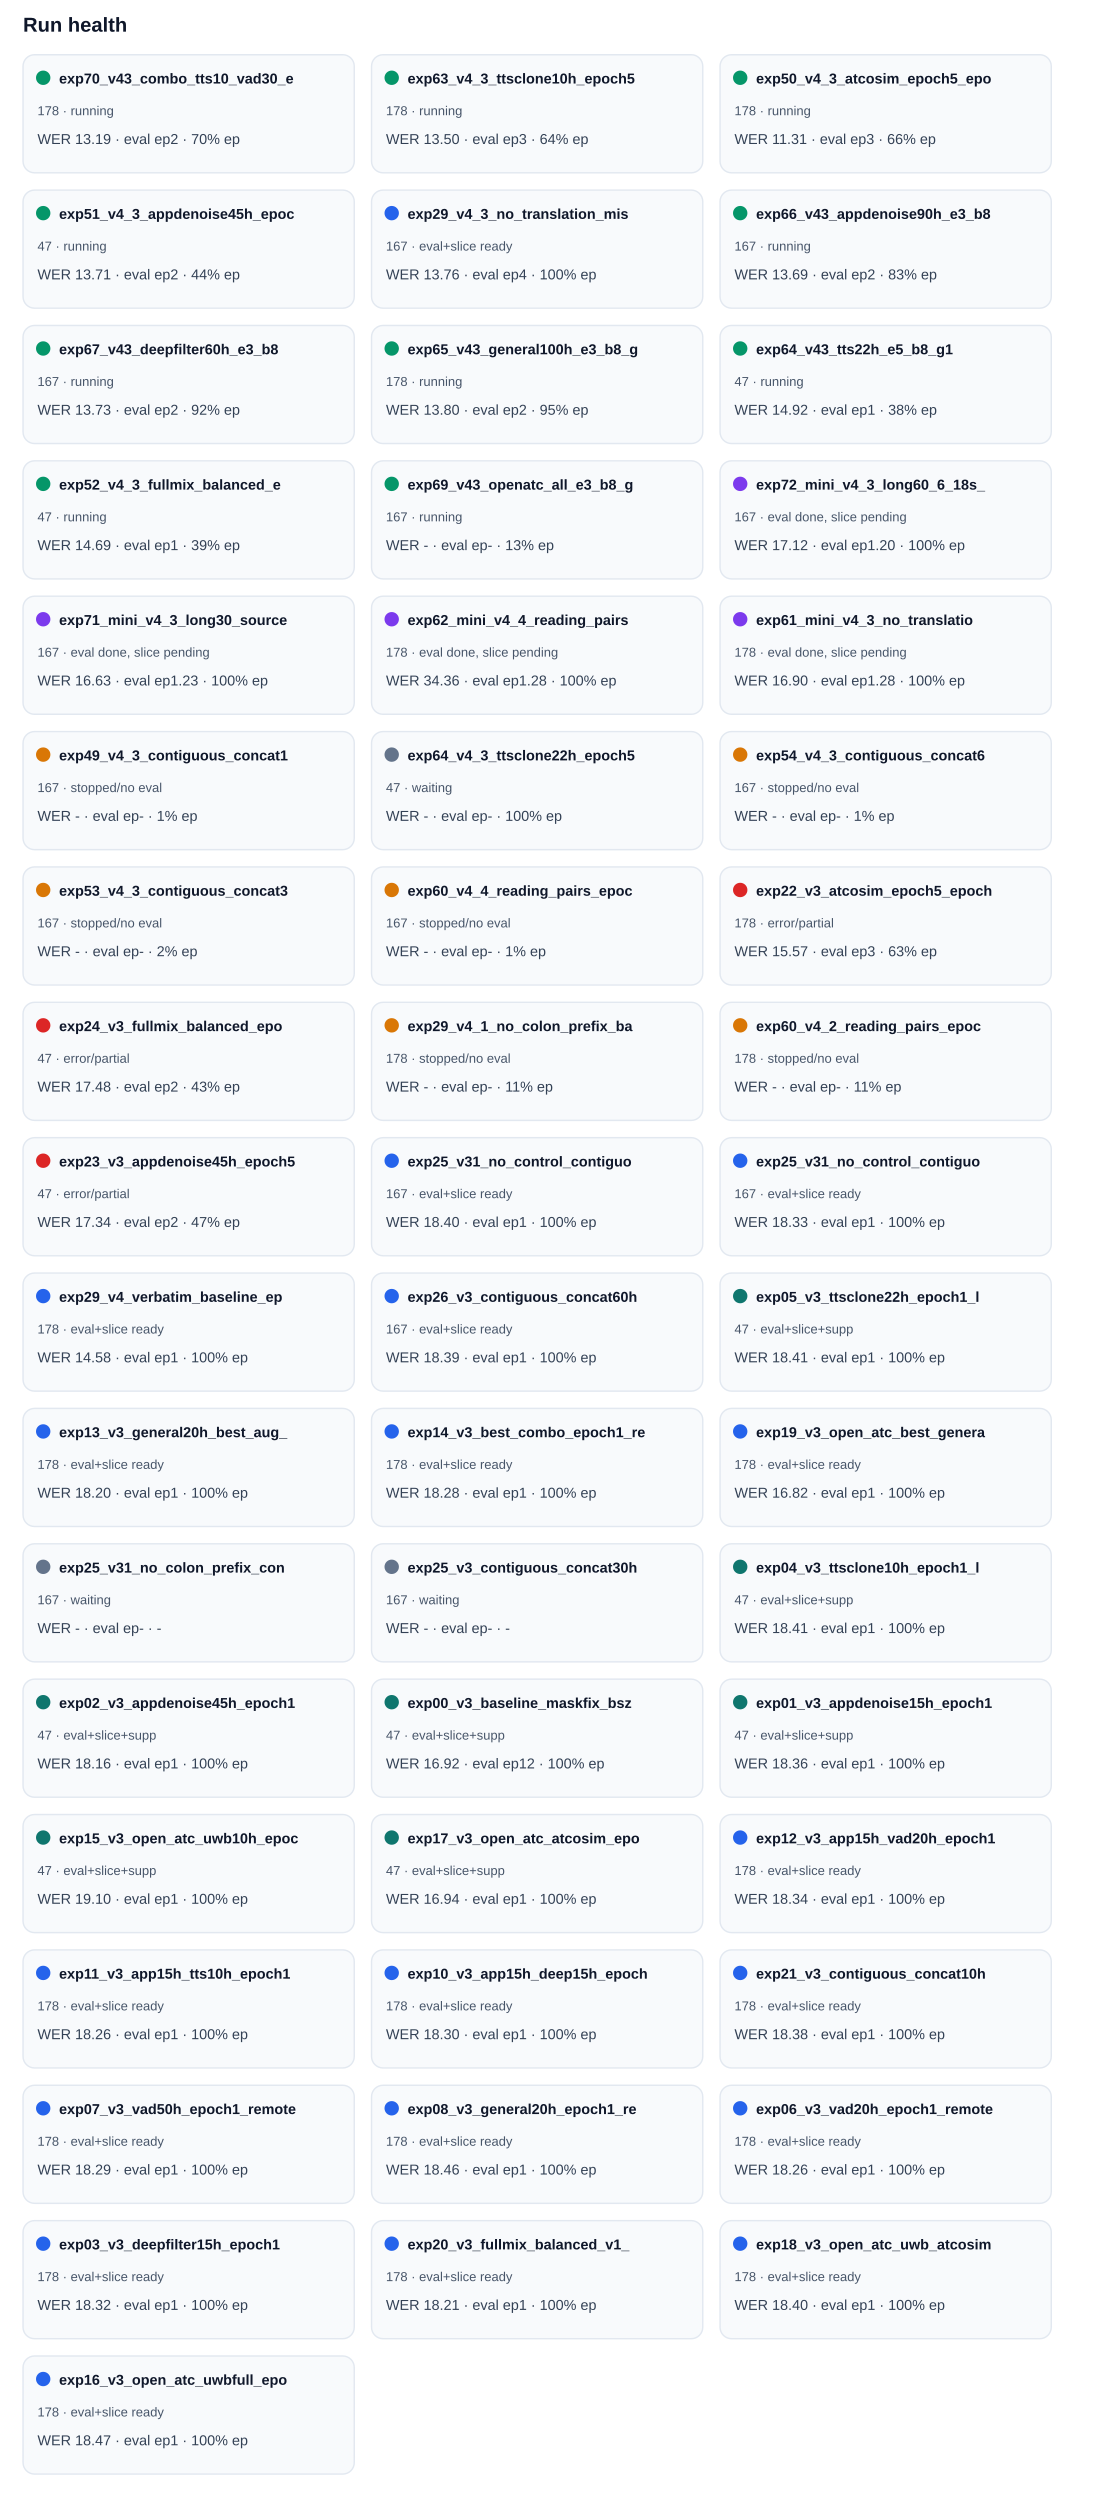
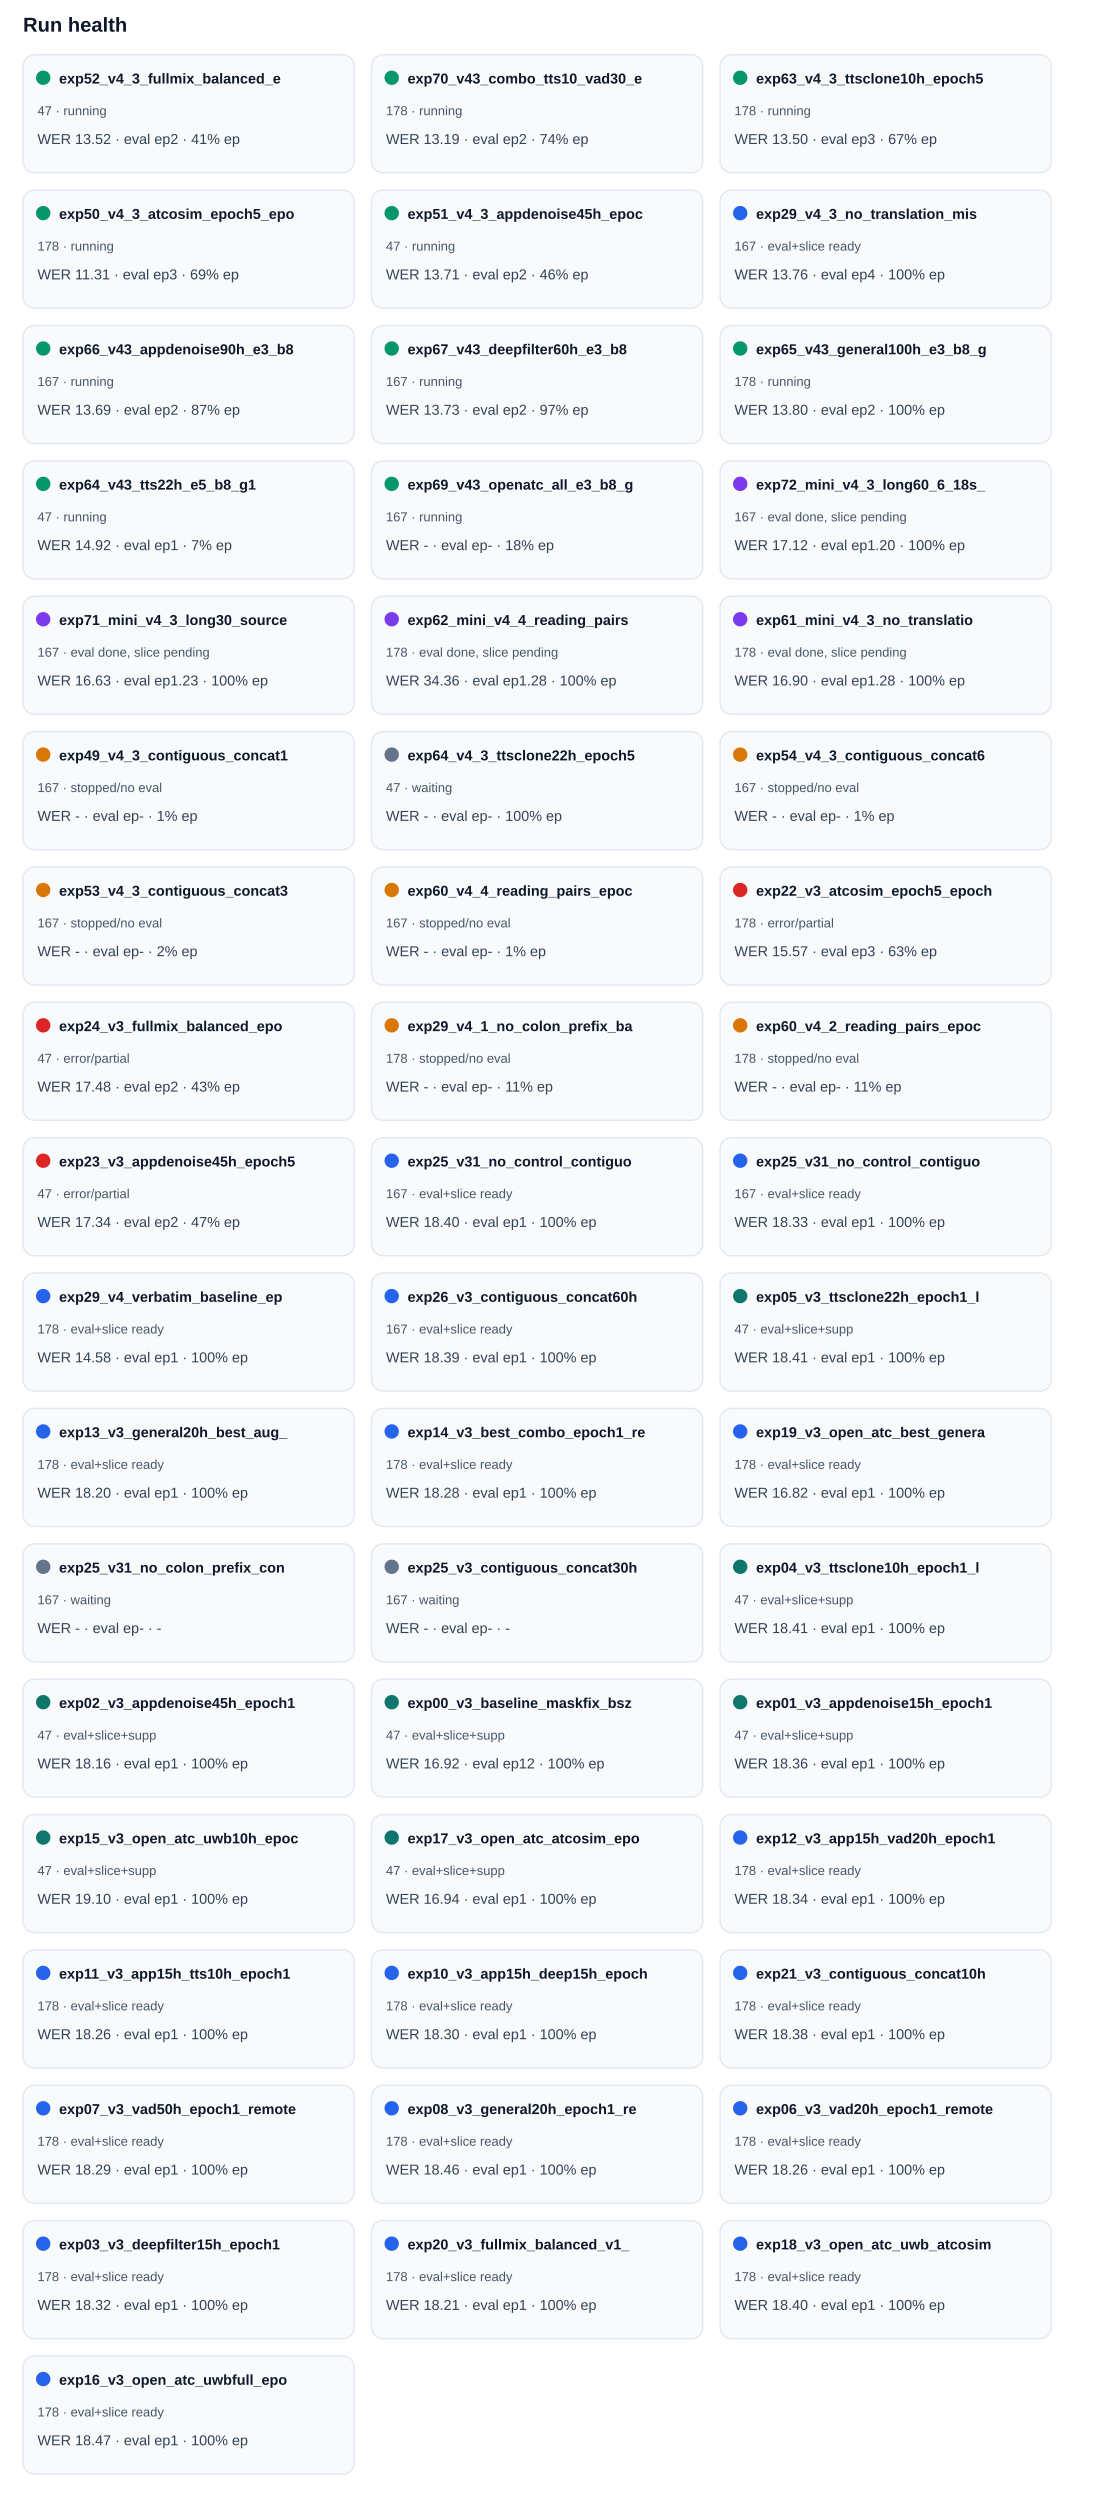
<svg xmlns="http://www.w3.org/2000/svg" width="100%" viewBox="0 0 760 1736" style="max-width:760px;background:#ffffff;border:1px solid #e5e7eb;border-radius:10px;">
  <text x="16.0" y="22.0" font-size="14" fill="#0f172a" text-anchor="start" font-family="Arial, sans-serif" font-weight="700">Run health</text>
  <rect x="16" y="38" width="230" height="82" rx="8" fill="#f8fafc" stroke="#e2e8f0" />
  <circle cx="30" cy="54" r="5" fill="#059669" />
-   <text x="41.0" y="58.0" font-size="10" fill="#0f172a" text-anchor="start" font-family="Arial, sans-serif" font-weight="700">exp70_v43_combo_tts10_vad30_e</text>
-   <text x="26.0" y="80.0" font-size="9" fill="#475569" text-anchor="start" font-family="Arial, sans-serif" font-weight="400">178 · running</text>
-   <text x="26.0" y="100.0" font-size="10" fill="#334155" text-anchor="start" font-family="Arial, sans-serif" font-weight="400">WER 13.19 · eval ep2 · 70% ep</text>
+   <text x="41.0" y="58.0" font-size="10" fill="#0f172a" text-anchor="start" font-family="Arial, sans-serif" font-weight="700">exp52_v4_3_fullmix_balanced_e</text>
+   <text x="26.0" y="80.0" font-size="9" fill="#475569" text-anchor="start" font-family="Arial, sans-serif" font-weight="400">47 · running</text>
+   <text x="26.0" y="100.0" font-size="10" fill="#334155" text-anchor="start" font-family="Arial, sans-serif" font-weight="400">WER 13.52 · eval ep2 · 41% ep</text>
  <rect x="258" y="38" width="230" height="82" rx="8" fill="#f8fafc" stroke="#e2e8f0" />
  <circle cx="272" cy="54" r="5" fill="#059669" />
-   <text x="283.0" y="58.0" font-size="10" fill="#0f172a" text-anchor="start" font-family="Arial, sans-serif" font-weight="700">exp63_v4_3_ttsclone10h_epoch5</text>
+   <text x="283.0" y="58.0" font-size="10" fill="#0f172a" text-anchor="start" font-family="Arial, sans-serif" font-weight="700">exp70_v43_combo_tts10_vad30_e</text>
  <text x="268.0" y="80.0" font-size="9" fill="#475569" text-anchor="start" font-family="Arial, sans-serif" font-weight="400">178 · running</text>
-   <text x="268.0" y="100.0" font-size="10" fill="#334155" text-anchor="start" font-family="Arial, sans-serif" font-weight="400">WER 13.50 · eval ep3 · 64% ep</text>
+   <text x="268.0" y="100.0" font-size="10" fill="#334155" text-anchor="start" font-family="Arial, sans-serif" font-weight="400">WER 13.19 · eval ep2 · 74% ep</text>
  <rect x="500" y="38" width="230" height="82" rx="8" fill="#f8fafc" stroke="#e2e8f0" />
  <circle cx="514" cy="54" r="5" fill="#059669" />
-   <text x="525.0" y="58.0" font-size="10" fill="#0f172a" text-anchor="start" font-family="Arial, sans-serif" font-weight="700">exp50_v4_3_atcosim_epoch5_epo</text>
+   <text x="525.0" y="58.0" font-size="10" fill="#0f172a" text-anchor="start" font-family="Arial, sans-serif" font-weight="700">exp63_v4_3_ttsclone10h_epoch5</text>
  <text x="510.0" y="80.0" font-size="9" fill="#475569" text-anchor="start" font-family="Arial, sans-serif" font-weight="400">178 · running</text>
-   <text x="510.0" y="100.0" font-size="10" fill="#334155" text-anchor="start" font-family="Arial, sans-serif" font-weight="400">WER 11.31 · eval ep3 · 66% ep</text>
+   <text x="510.0" y="100.0" font-size="10" fill="#334155" text-anchor="start" font-family="Arial, sans-serif" font-weight="400">WER 13.50 · eval ep3 · 67% ep</text>
  <rect x="16" y="132" width="230" height="82" rx="8" fill="#f8fafc" stroke="#e2e8f0" />
  <circle cx="30" cy="148" r="5" fill="#059669" />
-   <text x="41.0" y="152.0" font-size="10" fill="#0f172a" text-anchor="start" font-family="Arial, sans-serif" font-weight="700">exp51_v4_3_appdenoise45h_epoc</text>
-   <text x="26.0" y="174.0" font-size="9" fill="#475569" text-anchor="start" font-family="Arial, sans-serif" font-weight="400">47 · running</text>
-   <text x="26.0" y="194.0" font-size="10" fill="#334155" text-anchor="start" font-family="Arial, sans-serif" font-weight="400">WER 13.71 · eval ep2 · 44% ep</text>
+   <text x="41.0" y="152.0" font-size="10" fill="#0f172a" text-anchor="start" font-family="Arial, sans-serif" font-weight="700">exp50_v4_3_atcosim_epoch5_epo</text>
+   <text x="26.0" y="174.0" font-size="9" fill="#475569" text-anchor="start" font-family="Arial, sans-serif" font-weight="400">178 · running</text>
+   <text x="26.0" y="194.0" font-size="10" fill="#334155" text-anchor="start" font-family="Arial, sans-serif" font-weight="400">WER 11.31 · eval ep3 · 69% ep</text>
  <rect x="258" y="132" width="230" height="82" rx="8" fill="#f8fafc" stroke="#e2e8f0" />
-   <circle cx="272" cy="148" r="5" fill="#2563eb" />
-   <text x="283.0" y="152.0" font-size="10" fill="#0f172a" text-anchor="start" font-family="Arial, sans-serif" font-weight="700">exp29_v4_3_no_translation_mis</text>
-   <text x="268.0" y="174.0" font-size="9" fill="#475569" text-anchor="start" font-family="Arial, sans-serif" font-weight="400">167 · eval+slice ready</text>
-   <text x="268.0" y="194.0" font-size="10" fill="#334155" text-anchor="start" font-family="Arial, sans-serif" font-weight="400">WER 13.76 · eval ep4 · 100% ep</text>
+   <circle cx="272" cy="148" r="5" fill="#059669" />
+   <text x="283.0" y="152.0" font-size="10" fill="#0f172a" text-anchor="start" font-family="Arial, sans-serif" font-weight="700">exp51_v4_3_appdenoise45h_epoc</text>
+   <text x="268.0" y="174.0" font-size="9" fill="#475569" text-anchor="start" font-family="Arial, sans-serif" font-weight="400">47 · running</text>
+   <text x="268.0" y="194.0" font-size="10" fill="#334155" text-anchor="start" font-family="Arial, sans-serif" font-weight="400">WER 13.71 · eval ep2 · 46% ep</text>
  <rect x="500" y="132" width="230" height="82" rx="8" fill="#f8fafc" stroke="#e2e8f0" />
-   <circle cx="514" cy="148" r="5" fill="#059669" />
-   <text x="525.0" y="152.0" font-size="10" fill="#0f172a" text-anchor="start" font-family="Arial, sans-serif" font-weight="700">exp66_v43_appdenoise90h_e3_b8</text>
-   <text x="510.0" y="174.0" font-size="9" fill="#475569" text-anchor="start" font-family="Arial, sans-serif" font-weight="400">167 · running</text>
-   <text x="510.0" y="194.0" font-size="10" fill="#334155" text-anchor="start" font-family="Arial, sans-serif" font-weight="400">WER 13.69 · eval ep2 · 83% ep</text>
+   <circle cx="514" cy="148" r="5" fill="#2563eb" />
+   <text x="525.0" y="152.0" font-size="10" fill="#0f172a" text-anchor="start" font-family="Arial, sans-serif" font-weight="700">exp29_v4_3_no_translation_mis</text>
+   <text x="510.0" y="174.0" font-size="9" fill="#475569" text-anchor="start" font-family="Arial, sans-serif" font-weight="400">167 · eval+slice ready</text>
+   <text x="510.0" y="194.0" font-size="10" fill="#334155" text-anchor="start" font-family="Arial, sans-serif" font-weight="400">WER 13.76 · eval ep4 · 100% ep</text>
  <rect x="16" y="226" width="230" height="82" rx="8" fill="#f8fafc" stroke="#e2e8f0" />
  <circle cx="30" cy="242" r="5" fill="#059669" />
-   <text x="41.0" y="246.0" font-size="10" fill="#0f172a" text-anchor="start" font-family="Arial, sans-serif" font-weight="700">exp67_v43_deepfilter60h_e3_b8</text>
+   <text x="41.0" y="246.0" font-size="10" fill="#0f172a" text-anchor="start" font-family="Arial, sans-serif" font-weight="700">exp66_v43_appdenoise90h_e3_b8</text>
  <text x="26.0" y="268.0" font-size="9" fill="#475569" text-anchor="start" font-family="Arial, sans-serif" font-weight="400">167 · running</text>
-   <text x="26.0" y="288.0" font-size="10" fill="#334155" text-anchor="start" font-family="Arial, sans-serif" font-weight="400">WER 13.73 · eval ep2 · 92% ep</text>
+   <text x="26.0" y="288.0" font-size="10" fill="#334155" text-anchor="start" font-family="Arial, sans-serif" font-weight="400">WER 13.69 · eval ep2 · 87% ep</text>
  <rect x="258" y="226" width="230" height="82" rx="8" fill="#f8fafc" stroke="#e2e8f0" />
  <circle cx="272" cy="242" r="5" fill="#059669" />
-   <text x="283.0" y="246.0" font-size="10" fill="#0f172a" text-anchor="start" font-family="Arial, sans-serif" font-weight="700">exp65_v43_general100h_e3_b8_g</text>
-   <text x="268.0" y="268.0" font-size="9" fill="#475569" text-anchor="start" font-family="Arial, sans-serif" font-weight="400">178 · running</text>
-   <text x="268.0" y="288.0" font-size="10" fill="#334155" text-anchor="start" font-family="Arial, sans-serif" font-weight="400">WER 13.80 · eval ep2 · 95% ep</text>
+   <text x="283.0" y="246.0" font-size="10" fill="#0f172a" text-anchor="start" font-family="Arial, sans-serif" font-weight="700">exp67_v43_deepfilter60h_e3_b8</text>
+   <text x="268.0" y="268.0" font-size="9" fill="#475569" text-anchor="start" font-family="Arial, sans-serif" font-weight="400">167 · running</text>
+   <text x="268.0" y="288.0" font-size="10" fill="#334155" text-anchor="start" font-family="Arial, sans-serif" font-weight="400">WER 13.73 · eval ep2 · 97% ep</text>
  <rect x="500" y="226" width="230" height="82" rx="8" fill="#f8fafc" stroke="#e2e8f0" />
  <circle cx="514" cy="242" r="5" fill="#059669" />
-   <text x="525.0" y="246.0" font-size="10" fill="#0f172a" text-anchor="start" font-family="Arial, sans-serif" font-weight="700">exp64_v43_tts22h_e5_b8_g1</text>
-   <text x="510.0" y="268.0" font-size="9" fill="#475569" text-anchor="start" font-family="Arial, sans-serif" font-weight="400">47 · running</text>
-   <text x="510.0" y="288.0" font-size="10" fill="#334155" text-anchor="start" font-family="Arial, sans-serif" font-weight="400">WER 14.92 · eval ep1 · 38% ep</text>
+   <text x="525.0" y="246.0" font-size="10" fill="#0f172a" text-anchor="start" font-family="Arial, sans-serif" font-weight="700">exp65_v43_general100h_e3_b8_g</text>
+   <text x="510.0" y="268.0" font-size="9" fill="#475569" text-anchor="start" font-family="Arial, sans-serif" font-weight="400">178 · running</text>
+   <text x="510.0" y="288.0" font-size="10" fill="#334155" text-anchor="start" font-family="Arial, sans-serif" font-weight="400">WER 13.80 · eval ep2 · 100% ep</text>
  <rect x="16" y="320" width="230" height="82" rx="8" fill="#f8fafc" stroke="#e2e8f0" />
  <circle cx="30" cy="336" r="5" fill="#059669" />
-   <text x="41.0" y="340.0" font-size="10" fill="#0f172a" text-anchor="start" font-family="Arial, sans-serif" font-weight="700">exp52_v4_3_fullmix_balanced_e</text>
+   <text x="41.0" y="340.0" font-size="10" fill="#0f172a" text-anchor="start" font-family="Arial, sans-serif" font-weight="700">exp64_v43_tts22h_e5_b8_g1</text>
  <text x="26.0" y="362.0" font-size="9" fill="#475569" text-anchor="start" font-family="Arial, sans-serif" font-weight="400">47 · running</text>
-   <text x="26.0" y="382.0" font-size="10" fill="#334155" text-anchor="start" font-family="Arial, sans-serif" font-weight="400">WER 14.69 · eval ep1 · 39% ep</text>
+   <text x="26.0" y="382.0" font-size="10" fill="#334155" text-anchor="start" font-family="Arial, sans-serif" font-weight="400">WER 14.92 · eval ep1 · 7% ep</text>
  <rect x="258" y="320" width="230" height="82" rx="8" fill="#f8fafc" stroke="#e2e8f0" />
  <circle cx="272" cy="336" r="5" fill="#059669" />
  <text x="283.0" y="340.0" font-size="10" fill="#0f172a" text-anchor="start" font-family="Arial, sans-serif" font-weight="700">exp69_v43_openatc_all_e3_b8_g</text>
  <text x="268.0" y="362.0" font-size="9" fill="#475569" text-anchor="start" font-family="Arial, sans-serif" font-weight="400">167 · running</text>
-   <text x="268.0" y="382.0" font-size="10" fill="#334155" text-anchor="start" font-family="Arial, sans-serif" font-weight="400">WER - · eval ep- · 13% ep</text>
+   <text x="268.0" y="382.0" font-size="10" fill="#334155" text-anchor="start" font-family="Arial, sans-serif" font-weight="400">WER - · eval ep- · 18% ep</text>
  <rect x="500" y="320" width="230" height="82" rx="8" fill="#f8fafc" stroke="#e2e8f0" />
  <circle cx="514" cy="336" r="5" fill="#7c3aed" />
  <text x="525.0" y="340.0" font-size="10" fill="#0f172a" text-anchor="start" font-family="Arial, sans-serif" font-weight="700">exp72_mini_v4_3_long60_6_18s_</text>
  <text x="510.0" y="362.0" font-size="9" fill="#475569" text-anchor="start" font-family="Arial, sans-serif" font-weight="400">167 · eval done, slice pending</text>
  <text x="510.0" y="382.0" font-size="10" fill="#334155" text-anchor="start" font-family="Arial, sans-serif" font-weight="400">WER 17.12 · eval ep1.20 · 100% ep</text>
  <rect x="16" y="414" width="230" height="82" rx="8" fill="#f8fafc" stroke="#e2e8f0" />
  <circle cx="30" cy="430" r="5" fill="#7c3aed" />
  <text x="41.0" y="434.0" font-size="10" fill="#0f172a" text-anchor="start" font-family="Arial, sans-serif" font-weight="700">exp71_mini_v4_3_long30_source</text>
  <text x="26.0" y="456.0" font-size="9" fill="#475569" text-anchor="start" font-family="Arial, sans-serif" font-weight="400">167 · eval done, slice pending</text>
  <text x="26.0" y="476.0" font-size="10" fill="#334155" text-anchor="start" font-family="Arial, sans-serif" font-weight="400">WER 16.63 · eval ep1.23 · 100% ep</text>
  <rect x="258" y="414" width="230" height="82" rx="8" fill="#f8fafc" stroke="#e2e8f0" />
  <circle cx="272" cy="430" r="5" fill="#7c3aed" />
  <text x="283.0" y="434.0" font-size="10" fill="#0f172a" text-anchor="start" font-family="Arial, sans-serif" font-weight="700">exp62_mini_v4_4_reading_pairs</text>
  <text x="268.0" y="456.0" font-size="9" fill="#475569" text-anchor="start" font-family="Arial, sans-serif" font-weight="400">178 · eval done, slice pending</text>
  <text x="268.0" y="476.0" font-size="10" fill="#334155" text-anchor="start" font-family="Arial, sans-serif" font-weight="400">WER 34.36 · eval ep1.28 · 100% ep</text>
  <rect x="500" y="414" width="230" height="82" rx="8" fill="#f8fafc" stroke="#e2e8f0" />
  <circle cx="514" cy="430" r="5" fill="#7c3aed" />
  <text x="525.0" y="434.0" font-size="10" fill="#0f172a" text-anchor="start" font-family="Arial, sans-serif" font-weight="700">exp61_mini_v4_3_no_translatio</text>
  <text x="510.0" y="456.0" font-size="9" fill="#475569" text-anchor="start" font-family="Arial, sans-serif" font-weight="400">178 · eval done, slice pending</text>
  <text x="510.0" y="476.0" font-size="10" fill="#334155" text-anchor="start" font-family="Arial, sans-serif" font-weight="400">WER 16.90 · eval ep1.28 · 100% ep</text>
  <rect x="16" y="508" width="230" height="82" rx="8" fill="#f8fafc" stroke="#e2e8f0" />
  <circle cx="30" cy="524" r="5" fill="#d97706" />
  <text x="41.0" y="528.0" font-size="10" fill="#0f172a" text-anchor="start" font-family="Arial, sans-serif" font-weight="700">exp49_v4_3_contiguous_concat1</text>
  <text x="26.0" y="550.0" font-size="9" fill="#475569" text-anchor="start" font-family="Arial, sans-serif" font-weight="400">167 · stopped/no eval</text>
  <text x="26.0" y="570.0" font-size="10" fill="#334155" text-anchor="start" font-family="Arial, sans-serif" font-weight="400">WER - · eval ep- · 1% ep</text>
  <rect x="258" y="508" width="230" height="82" rx="8" fill="#f8fafc" stroke="#e2e8f0" />
  <circle cx="272" cy="524" r="5" fill="#64748b" />
  <text x="283.0" y="528.0" font-size="10" fill="#0f172a" text-anchor="start" font-family="Arial, sans-serif" font-weight="700">exp64_v4_3_ttsclone22h_epoch5</text>
  <text x="268.0" y="550.0" font-size="9" fill="#475569" text-anchor="start" font-family="Arial, sans-serif" font-weight="400">47 · waiting</text>
  <text x="268.0" y="570.0" font-size="10" fill="#334155" text-anchor="start" font-family="Arial, sans-serif" font-weight="400">WER - · eval ep- · 100% ep</text>
  <rect x="500" y="508" width="230" height="82" rx="8" fill="#f8fafc" stroke="#e2e8f0" />
  <circle cx="514" cy="524" r="5" fill="#d97706" />
  <text x="525.0" y="528.0" font-size="10" fill="#0f172a" text-anchor="start" font-family="Arial, sans-serif" font-weight="700">exp54_v4_3_contiguous_concat6</text>
  <text x="510.0" y="550.0" font-size="9" fill="#475569" text-anchor="start" font-family="Arial, sans-serif" font-weight="400">167 · stopped/no eval</text>
  <text x="510.0" y="570.0" font-size="10" fill="#334155" text-anchor="start" font-family="Arial, sans-serif" font-weight="400">WER - · eval ep- · 1% ep</text>
  <rect x="16" y="602" width="230" height="82" rx="8" fill="#f8fafc" stroke="#e2e8f0" />
  <circle cx="30" cy="618" r="5" fill="#d97706" />
  <text x="41.0" y="622.0" font-size="10" fill="#0f172a" text-anchor="start" font-family="Arial, sans-serif" font-weight="700">exp53_v4_3_contiguous_concat3</text>
  <text x="26.0" y="644.0" font-size="9" fill="#475569" text-anchor="start" font-family="Arial, sans-serif" font-weight="400">167 · stopped/no eval</text>
  <text x="26.0" y="664.0" font-size="10" fill="#334155" text-anchor="start" font-family="Arial, sans-serif" font-weight="400">WER - · eval ep- · 2% ep</text>
  <rect x="258" y="602" width="230" height="82" rx="8" fill="#f8fafc" stroke="#e2e8f0" />
  <circle cx="272" cy="618" r="5" fill="#d97706" />
  <text x="283.0" y="622.0" font-size="10" fill="#0f172a" text-anchor="start" font-family="Arial, sans-serif" font-weight="700">exp60_v4_4_reading_pairs_epoc</text>
  <text x="268.0" y="644.0" font-size="9" fill="#475569" text-anchor="start" font-family="Arial, sans-serif" font-weight="400">167 · stopped/no eval</text>
  <text x="268.0" y="664.0" font-size="10" fill="#334155" text-anchor="start" font-family="Arial, sans-serif" font-weight="400">WER - · eval ep- · 1% ep</text>
  <rect x="500" y="602" width="230" height="82" rx="8" fill="#f8fafc" stroke="#e2e8f0" />
  <circle cx="514" cy="618" r="5" fill="#dc2626" />
  <text x="525.0" y="622.0" font-size="10" fill="#0f172a" text-anchor="start" font-family="Arial, sans-serif" font-weight="700">exp22_v3_atcosim_epoch5_epoch</text>
  <text x="510.0" y="644.0" font-size="9" fill="#475569" text-anchor="start" font-family="Arial, sans-serif" font-weight="400">178 · error/partial</text>
  <text x="510.0" y="664.0" font-size="10" fill="#334155" text-anchor="start" font-family="Arial, sans-serif" font-weight="400">WER 15.57 · eval ep3 · 63% ep</text>
  <rect x="16" y="696" width="230" height="82" rx="8" fill="#f8fafc" stroke="#e2e8f0" />
  <circle cx="30" cy="712" r="5" fill="#dc2626" />
  <text x="41.0" y="716.0" font-size="10" fill="#0f172a" text-anchor="start" font-family="Arial, sans-serif" font-weight="700">exp24_v3_fullmix_balanced_epo</text>
  <text x="26.0" y="738.0" font-size="9" fill="#475569" text-anchor="start" font-family="Arial, sans-serif" font-weight="400">47 · error/partial</text>
  <text x="26.0" y="758.0" font-size="10" fill="#334155" text-anchor="start" font-family="Arial, sans-serif" font-weight="400">WER 17.48 · eval ep2 · 43% ep</text>
  <rect x="258" y="696" width="230" height="82" rx="8" fill="#f8fafc" stroke="#e2e8f0" />
  <circle cx="272" cy="712" r="5" fill="#d97706" />
  <text x="283.0" y="716.0" font-size="10" fill="#0f172a" text-anchor="start" font-family="Arial, sans-serif" font-weight="700">exp29_v4_1_no_colon_prefix_ba</text>
  <text x="268.0" y="738.0" font-size="9" fill="#475569" text-anchor="start" font-family="Arial, sans-serif" font-weight="400">178 · stopped/no eval</text>
  <text x="268.0" y="758.0" font-size="10" fill="#334155" text-anchor="start" font-family="Arial, sans-serif" font-weight="400">WER - · eval ep- · 11% ep</text>
  <rect x="500" y="696" width="230" height="82" rx="8" fill="#f8fafc" stroke="#e2e8f0" />
  <circle cx="514" cy="712" r="5" fill="#d97706" />
  <text x="525.0" y="716.0" font-size="10" fill="#0f172a" text-anchor="start" font-family="Arial, sans-serif" font-weight="700">exp60_v4_2_reading_pairs_epoc</text>
  <text x="510.0" y="738.0" font-size="9" fill="#475569" text-anchor="start" font-family="Arial, sans-serif" font-weight="400">178 · stopped/no eval</text>
  <text x="510.0" y="758.0" font-size="10" fill="#334155" text-anchor="start" font-family="Arial, sans-serif" font-weight="400">WER - · eval ep- · 11% ep</text>
  <rect x="16" y="790" width="230" height="82" rx="8" fill="#f8fafc" stroke="#e2e8f0" />
  <circle cx="30" cy="806" r="5" fill="#dc2626" />
  <text x="41.0" y="810.0" font-size="10" fill="#0f172a" text-anchor="start" font-family="Arial, sans-serif" font-weight="700">exp23_v3_appdenoise45h_epoch5</text>
  <text x="26.0" y="832.0" font-size="9" fill="#475569" text-anchor="start" font-family="Arial, sans-serif" font-weight="400">47 · error/partial</text>
  <text x="26.0" y="852.0" font-size="10" fill="#334155" text-anchor="start" font-family="Arial, sans-serif" font-weight="400">WER 17.34 · eval ep2 · 47% ep</text>
  <rect x="258" y="790" width="230" height="82" rx="8" fill="#f8fafc" stroke="#e2e8f0" />
  <circle cx="272" cy="806" r="5" fill="#2563eb" />
  <text x="283.0" y="810.0" font-size="10" fill="#0f172a" text-anchor="start" font-family="Arial, sans-serif" font-weight="700">exp25_v31_no_control_contiguo</text>
  <text x="268.0" y="832.0" font-size="9" fill="#475569" text-anchor="start" font-family="Arial, sans-serif" font-weight="400">167 · eval+slice ready</text>
  <text x="268.0" y="852.0" font-size="10" fill="#334155" text-anchor="start" font-family="Arial, sans-serif" font-weight="400">WER 18.40 · eval ep1 · 100% ep</text>
  <rect x="500" y="790" width="230" height="82" rx="8" fill="#f8fafc" stroke="#e2e8f0" />
  <circle cx="514" cy="806" r="5" fill="#2563eb" />
  <text x="525.0" y="810.0" font-size="10" fill="#0f172a" text-anchor="start" font-family="Arial, sans-serif" font-weight="700">exp25_v31_no_control_contiguo</text>
  <text x="510.0" y="832.0" font-size="9" fill="#475569" text-anchor="start" font-family="Arial, sans-serif" font-weight="400">167 · eval+slice ready</text>
  <text x="510.0" y="852.0" font-size="10" fill="#334155" text-anchor="start" font-family="Arial, sans-serif" font-weight="400">WER 18.33 · eval ep1 · 100% ep</text>
  <rect x="16" y="884" width="230" height="82" rx="8" fill="#f8fafc" stroke="#e2e8f0" />
  <circle cx="30" cy="900" r="5" fill="#2563eb" />
  <text x="41.0" y="904.0" font-size="10" fill="#0f172a" text-anchor="start" font-family="Arial, sans-serif" font-weight="700">exp29_v4_verbatim_baseline_ep</text>
  <text x="26.0" y="926.0" font-size="9" fill="#475569" text-anchor="start" font-family="Arial, sans-serif" font-weight="400">178 · eval+slice ready</text>
  <text x="26.0" y="946.0" font-size="10" fill="#334155" text-anchor="start" font-family="Arial, sans-serif" font-weight="400">WER 14.58 · eval ep1 · 100% ep</text>
  <rect x="258" y="884" width="230" height="82" rx="8" fill="#f8fafc" stroke="#e2e8f0" />
  <circle cx="272" cy="900" r="5" fill="#2563eb" />
  <text x="283.0" y="904.0" font-size="10" fill="#0f172a" text-anchor="start" font-family="Arial, sans-serif" font-weight="700">exp26_v3_contiguous_concat60h</text>
  <text x="268.0" y="926.0" font-size="9" fill="#475569" text-anchor="start" font-family="Arial, sans-serif" font-weight="400">167 · eval+slice ready</text>
  <text x="268.0" y="946.0" font-size="10" fill="#334155" text-anchor="start" font-family="Arial, sans-serif" font-weight="400">WER 18.39 · eval ep1 · 100% ep</text>
  <rect x="500" y="884" width="230" height="82" rx="8" fill="#f8fafc" stroke="#e2e8f0" />
  <circle cx="514" cy="900" r="5" fill="#0f766e" />
  <text x="525.0" y="904.0" font-size="10" fill="#0f172a" text-anchor="start" font-family="Arial, sans-serif" font-weight="700">exp05_v3_ttsclone22h_epoch1_l</text>
  <text x="510.0" y="926.0" font-size="9" fill="#475569" text-anchor="start" font-family="Arial, sans-serif" font-weight="400">47 · eval+slice+supp</text>
  <text x="510.0" y="946.0" font-size="10" fill="#334155" text-anchor="start" font-family="Arial, sans-serif" font-weight="400">WER 18.41 · eval ep1 · 100% ep</text>
  <rect x="16" y="978" width="230" height="82" rx="8" fill="#f8fafc" stroke="#e2e8f0" />
  <circle cx="30" cy="994" r="5" fill="#2563eb" />
  <text x="41.0" y="998.0" font-size="10" fill="#0f172a" text-anchor="start" font-family="Arial, sans-serif" font-weight="700">exp13_v3_general20h_best_aug_</text>
  <text x="26.0" y="1020.0" font-size="9" fill="#475569" text-anchor="start" font-family="Arial, sans-serif" font-weight="400">178 · eval+slice ready</text>
  <text x="26.0" y="1040.0" font-size="10" fill="#334155" text-anchor="start" font-family="Arial, sans-serif" font-weight="400">WER 18.20 · eval ep1 · 100% ep</text>
  <rect x="258" y="978" width="230" height="82" rx="8" fill="#f8fafc" stroke="#e2e8f0" />
  <circle cx="272" cy="994" r="5" fill="#2563eb" />
  <text x="283.0" y="998.0" font-size="10" fill="#0f172a" text-anchor="start" font-family="Arial, sans-serif" font-weight="700">exp14_v3_best_combo_epoch1_re</text>
  <text x="268.0" y="1020.0" font-size="9" fill="#475569" text-anchor="start" font-family="Arial, sans-serif" font-weight="400">178 · eval+slice ready</text>
  <text x="268.0" y="1040.0" font-size="10" fill="#334155" text-anchor="start" font-family="Arial, sans-serif" font-weight="400">WER 18.28 · eval ep1 · 100% ep</text>
  <rect x="500" y="978" width="230" height="82" rx="8" fill="#f8fafc" stroke="#e2e8f0" />
  <circle cx="514" cy="994" r="5" fill="#2563eb" />
  <text x="525.0" y="998.0" font-size="10" fill="#0f172a" text-anchor="start" font-family="Arial, sans-serif" font-weight="700">exp19_v3_open_atc_best_genera</text>
  <text x="510.0" y="1020.0" font-size="9" fill="#475569" text-anchor="start" font-family="Arial, sans-serif" font-weight="400">178 · eval+slice ready</text>
  <text x="510.0" y="1040.0" font-size="10" fill="#334155" text-anchor="start" font-family="Arial, sans-serif" font-weight="400">WER 16.82 · eval ep1 · 100% ep</text>
  <rect x="16" y="1072" width="230" height="82" rx="8" fill="#f8fafc" stroke="#e2e8f0" />
  <circle cx="30" cy="1088" r="5" fill="#64748b" />
  <text x="41.0" y="1092.0" font-size="10" fill="#0f172a" text-anchor="start" font-family="Arial, sans-serif" font-weight="700">exp25_v31_no_colon_prefix_con</text>
  <text x="26.0" y="1114.0" font-size="9" fill="#475569" text-anchor="start" font-family="Arial, sans-serif" font-weight="400">167 · waiting</text>
  <text x="26.0" y="1134.0" font-size="10" fill="#334155" text-anchor="start" font-family="Arial, sans-serif" font-weight="400">WER - · eval ep- · -</text>
  <rect x="258" y="1072" width="230" height="82" rx="8" fill="#f8fafc" stroke="#e2e8f0" />
  <circle cx="272" cy="1088" r="5" fill="#64748b" />
  <text x="283.0" y="1092.0" font-size="10" fill="#0f172a" text-anchor="start" font-family="Arial, sans-serif" font-weight="700">exp25_v3_contiguous_concat30h</text>
  <text x="268.0" y="1114.0" font-size="9" fill="#475569" text-anchor="start" font-family="Arial, sans-serif" font-weight="400">167 · waiting</text>
  <text x="268.0" y="1134.0" font-size="10" fill="#334155" text-anchor="start" font-family="Arial, sans-serif" font-weight="400">WER - · eval ep- · -</text>
  <rect x="500" y="1072" width="230" height="82" rx="8" fill="#f8fafc" stroke="#e2e8f0" />
  <circle cx="514" cy="1088" r="5" fill="#0f766e" />
  <text x="525.0" y="1092.0" font-size="10" fill="#0f172a" text-anchor="start" font-family="Arial, sans-serif" font-weight="700">exp04_v3_ttsclone10h_epoch1_l</text>
  <text x="510.0" y="1114.0" font-size="9" fill="#475569" text-anchor="start" font-family="Arial, sans-serif" font-weight="400">47 · eval+slice+supp</text>
  <text x="510.0" y="1134.0" font-size="10" fill="#334155" text-anchor="start" font-family="Arial, sans-serif" font-weight="400">WER 18.41 · eval ep1 · 100% ep</text>
  <rect x="16" y="1166" width="230" height="82" rx="8" fill="#f8fafc" stroke="#e2e8f0" />
  <circle cx="30" cy="1182" r="5" fill="#0f766e" />
  <text x="41.0" y="1186.0" font-size="10" fill="#0f172a" text-anchor="start" font-family="Arial, sans-serif" font-weight="700">exp02_v3_appdenoise45h_epoch1</text>
  <text x="26.0" y="1208.0" font-size="9" fill="#475569" text-anchor="start" font-family="Arial, sans-serif" font-weight="400">47 · eval+slice+supp</text>
  <text x="26.0" y="1228.0" font-size="10" fill="#334155" text-anchor="start" font-family="Arial, sans-serif" font-weight="400">WER 18.16 · eval ep1 · 100% ep</text>
  <rect x="258" y="1166" width="230" height="82" rx="8" fill="#f8fafc" stroke="#e2e8f0" />
  <circle cx="272" cy="1182" r="5" fill="#0f766e" />
  <text x="283.0" y="1186.0" font-size="10" fill="#0f172a" text-anchor="start" font-family="Arial, sans-serif" font-weight="700">exp00_v3_baseline_maskfix_bsz</text>
  <text x="268.0" y="1208.0" font-size="9" fill="#475569" text-anchor="start" font-family="Arial, sans-serif" font-weight="400">47 · eval+slice+supp</text>
  <text x="268.0" y="1228.0" font-size="10" fill="#334155" text-anchor="start" font-family="Arial, sans-serif" font-weight="400">WER 16.92 · eval ep12 · 100% ep</text>
  <rect x="500" y="1166" width="230" height="82" rx="8" fill="#f8fafc" stroke="#e2e8f0" />
  <circle cx="514" cy="1182" r="5" fill="#0f766e" />
  <text x="525.0" y="1186.0" font-size="10" fill="#0f172a" text-anchor="start" font-family="Arial, sans-serif" font-weight="700">exp01_v3_appdenoise15h_epoch1</text>
  <text x="510.0" y="1208.0" font-size="9" fill="#475569" text-anchor="start" font-family="Arial, sans-serif" font-weight="400">47 · eval+slice+supp</text>
  <text x="510.0" y="1228.0" font-size="10" fill="#334155" text-anchor="start" font-family="Arial, sans-serif" font-weight="400">WER 18.36 · eval ep1 · 100% ep</text>
  <rect x="16" y="1260" width="230" height="82" rx="8" fill="#f8fafc" stroke="#e2e8f0" />
  <circle cx="30" cy="1276" r="5" fill="#0f766e" />
  <text x="41.0" y="1280.0" font-size="10" fill="#0f172a" text-anchor="start" font-family="Arial, sans-serif" font-weight="700">exp15_v3_open_atc_uwb10h_epoc</text>
  <text x="26.0" y="1302.0" font-size="9" fill="#475569" text-anchor="start" font-family="Arial, sans-serif" font-weight="400">47 · eval+slice+supp</text>
  <text x="26.0" y="1322.0" font-size="10" fill="#334155" text-anchor="start" font-family="Arial, sans-serif" font-weight="400">WER 19.10 · eval ep1 · 100% ep</text>
  <rect x="258" y="1260" width="230" height="82" rx="8" fill="#f8fafc" stroke="#e2e8f0" />
  <circle cx="272" cy="1276" r="5" fill="#0f766e" />
  <text x="283.0" y="1280.0" font-size="10" fill="#0f172a" text-anchor="start" font-family="Arial, sans-serif" font-weight="700">exp17_v3_open_atc_atcosim_epo</text>
  <text x="268.0" y="1302.0" font-size="9" fill="#475569" text-anchor="start" font-family="Arial, sans-serif" font-weight="400">47 · eval+slice+supp</text>
  <text x="268.0" y="1322.0" font-size="10" fill="#334155" text-anchor="start" font-family="Arial, sans-serif" font-weight="400">WER 16.94 · eval ep1 · 100% ep</text>
  <rect x="500" y="1260" width="230" height="82" rx="8" fill="#f8fafc" stroke="#e2e8f0" />
  <circle cx="514" cy="1276" r="5" fill="#2563eb" />
  <text x="525.0" y="1280.0" font-size="10" fill="#0f172a" text-anchor="start" font-family="Arial, sans-serif" font-weight="700">exp12_v3_app15h_vad20h_epoch1</text>
  <text x="510.0" y="1302.0" font-size="9" fill="#475569" text-anchor="start" font-family="Arial, sans-serif" font-weight="400">178 · eval+slice ready</text>
  <text x="510.0" y="1322.0" font-size="10" fill="#334155" text-anchor="start" font-family="Arial, sans-serif" font-weight="400">WER 18.34 · eval ep1 · 100% ep</text>
  <rect x="16" y="1354" width="230" height="82" rx="8" fill="#f8fafc" stroke="#e2e8f0" />
  <circle cx="30" cy="1370" r="5" fill="#2563eb" />
  <text x="41.0" y="1374.0" font-size="10" fill="#0f172a" text-anchor="start" font-family="Arial, sans-serif" font-weight="700">exp11_v3_app15h_tts10h_epoch1</text>
  <text x="26.0" y="1396.0" font-size="9" fill="#475569" text-anchor="start" font-family="Arial, sans-serif" font-weight="400">178 · eval+slice ready</text>
  <text x="26.0" y="1416.0" font-size="10" fill="#334155" text-anchor="start" font-family="Arial, sans-serif" font-weight="400">WER 18.26 · eval ep1 · 100% ep</text>
  <rect x="258" y="1354" width="230" height="82" rx="8" fill="#f8fafc" stroke="#e2e8f0" />
  <circle cx="272" cy="1370" r="5" fill="#2563eb" />
  <text x="283.0" y="1374.0" font-size="10" fill="#0f172a" text-anchor="start" font-family="Arial, sans-serif" font-weight="700">exp10_v3_app15h_deep15h_epoch</text>
  <text x="268.0" y="1396.0" font-size="9" fill="#475569" text-anchor="start" font-family="Arial, sans-serif" font-weight="400">178 · eval+slice ready</text>
  <text x="268.0" y="1416.0" font-size="10" fill="#334155" text-anchor="start" font-family="Arial, sans-serif" font-weight="400">WER 18.30 · eval ep1 · 100% ep</text>
  <rect x="500" y="1354" width="230" height="82" rx="8" fill="#f8fafc" stroke="#e2e8f0" />
  <circle cx="514" cy="1370" r="5" fill="#2563eb" />
  <text x="525.0" y="1374.0" font-size="10" fill="#0f172a" text-anchor="start" font-family="Arial, sans-serif" font-weight="700">exp21_v3_contiguous_concat10h</text>
  <text x="510.0" y="1396.0" font-size="9" fill="#475569" text-anchor="start" font-family="Arial, sans-serif" font-weight="400">178 · eval+slice ready</text>
  <text x="510.0" y="1416.0" font-size="10" fill="#334155" text-anchor="start" font-family="Arial, sans-serif" font-weight="400">WER 18.38 · eval ep1 · 100% ep</text>
  <rect x="16" y="1448" width="230" height="82" rx="8" fill="#f8fafc" stroke="#e2e8f0" />
  <circle cx="30" cy="1464" r="5" fill="#2563eb" />
  <text x="41.0" y="1468.0" font-size="10" fill="#0f172a" text-anchor="start" font-family="Arial, sans-serif" font-weight="700">exp07_v3_vad50h_epoch1_remote</text>
  <text x="26.0" y="1490.0" font-size="9" fill="#475569" text-anchor="start" font-family="Arial, sans-serif" font-weight="400">178 · eval+slice ready</text>
  <text x="26.0" y="1510.0" font-size="10" fill="#334155" text-anchor="start" font-family="Arial, sans-serif" font-weight="400">WER 18.29 · eval ep1 · 100% ep</text>
  <rect x="258" y="1448" width="230" height="82" rx="8" fill="#f8fafc" stroke="#e2e8f0" />
  <circle cx="272" cy="1464" r="5" fill="#2563eb" />
  <text x="283.0" y="1468.0" font-size="10" fill="#0f172a" text-anchor="start" font-family="Arial, sans-serif" font-weight="700">exp08_v3_general20h_epoch1_re</text>
  <text x="268.0" y="1490.0" font-size="9" fill="#475569" text-anchor="start" font-family="Arial, sans-serif" font-weight="400">178 · eval+slice ready</text>
  <text x="268.0" y="1510.0" font-size="10" fill="#334155" text-anchor="start" font-family="Arial, sans-serif" font-weight="400">WER 18.46 · eval ep1 · 100% ep</text>
  <rect x="500" y="1448" width="230" height="82" rx="8" fill="#f8fafc" stroke="#e2e8f0" />
  <circle cx="514" cy="1464" r="5" fill="#2563eb" />
  <text x="525.0" y="1468.0" font-size="10" fill="#0f172a" text-anchor="start" font-family="Arial, sans-serif" font-weight="700">exp06_v3_vad20h_epoch1_remote</text>
  <text x="510.0" y="1490.0" font-size="9" fill="#475569" text-anchor="start" font-family="Arial, sans-serif" font-weight="400">178 · eval+slice ready</text>
  <text x="510.0" y="1510.0" font-size="10" fill="#334155" text-anchor="start" font-family="Arial, sans-serif" font-weight="400">WER 18.26 · eval ep1 · 100% ep</text>
  <rect x="16" y="1542" width="230" height="82" rx="8" fill="#f8fafc" stroke="#e2e8f0" />
  <circle cx="30" cy="1558" r="5" fill="#2563eb" />
  <text x="41.0" y="1562.0" font-size="10" fill="#0f172a" text-anchor="start" font-family="Arial, sans-serif" font-weight="700">exp03_v3_deepfilter15h_epoch1</text>
  <text x="26.0" y="1584.0" font-size="9" fill="#475569" text-anchor="start" font-family="Arial, sans-serif" font-weight="400">178 · eval+slice ready</text>
  <text x="26.0" y="1604.0" font-size="10" fill="#334155" text-anchor="start" font-family="Arial, sans-serif" font-weight="400">WER 18.32 · eval ep1 · 100% ep</text>
  <rect x="258" y="1542" width="230" height="82" rx="8" fill="#f8fafc" stroke="#e2e8f0" />
  <circle cx="272" cy="1558" r="5" fill="#2563eb" />
  <text x="283.0" y="1562.0" font-size="10" fill="#0f172a" text-anchor="start" font-family="Arial, sans-serif" font-weight="700">exp20_v3_fullmix_balanced_v1_</text>
  <text x="268.0" y="1584.0" font-size="9" fill="#475569" text-anchor="start" font-family="Arial, sans-serif" font-weight="400">178 · eval+slice ready</text>
  <text x="268.0" y="1604.0" font-size="10" fill="#334155" text-anchor="start" font-family="Arial, sans-serif" font-weight="400">WER 18.21 · eval ep1 · 100% ep</text>
  <rect x="500" y="1542" width="230" height="82" rx="8" fill="#f8fafc" stroke="#e2e8f0" />
  <circle cx="514" cy="1558" r="5" fill="#2563eb" />
  <text x="525.0" y="1562.0" font-size="10" fill="#0f172a" text-anchor="start" font-family="Arial, sans-serif" font-weight="700">exp18_v3_open_atc_uwb_atcosim</text>
  <text x="510.0" y="1584.0" font-size="9" fill="#475569" text-anchor="start" font-family="Arial, sans-serif" font-weight="400">178 · eval+slice ready</text>
  <text x="510.0" y="1604.0" font-size="10" fill="#334155" text-anchor="start" font-family="Arial, sans-serif" font-weight="400">WER 18.40 · eval ep1 · 100% ep</text>
  <rect x="16" y="1636" width="230" height="82" rx="8" fill="#f8fafc" stroke="#e2e8f0" />
  <circle cx="30" cy="1652" r="5" fill="#2563eb" />
  <text x="41.0" y="1656.0" font-size="10" fill="#0f172a" text-anchor="start" font-family="Arial, sans-serif" font-weight="700">exp16_v3_open_atc_uwbfull_epo</text>
  <text x="26.0" y="1678.0" font-size="9" fill="#475569" text-anchor="start" font-family="Arial, sans-serif" font-weight="400">178 · eval+slice ready</text>
  <text x="26.0" y="1698.0" font-size="10" fill="#334155" text-anchor="start" font-family="Arial, sans-serif" font-weight="400">WER 18.47 · eval ep1 · 100% ep</text>
</svg>
